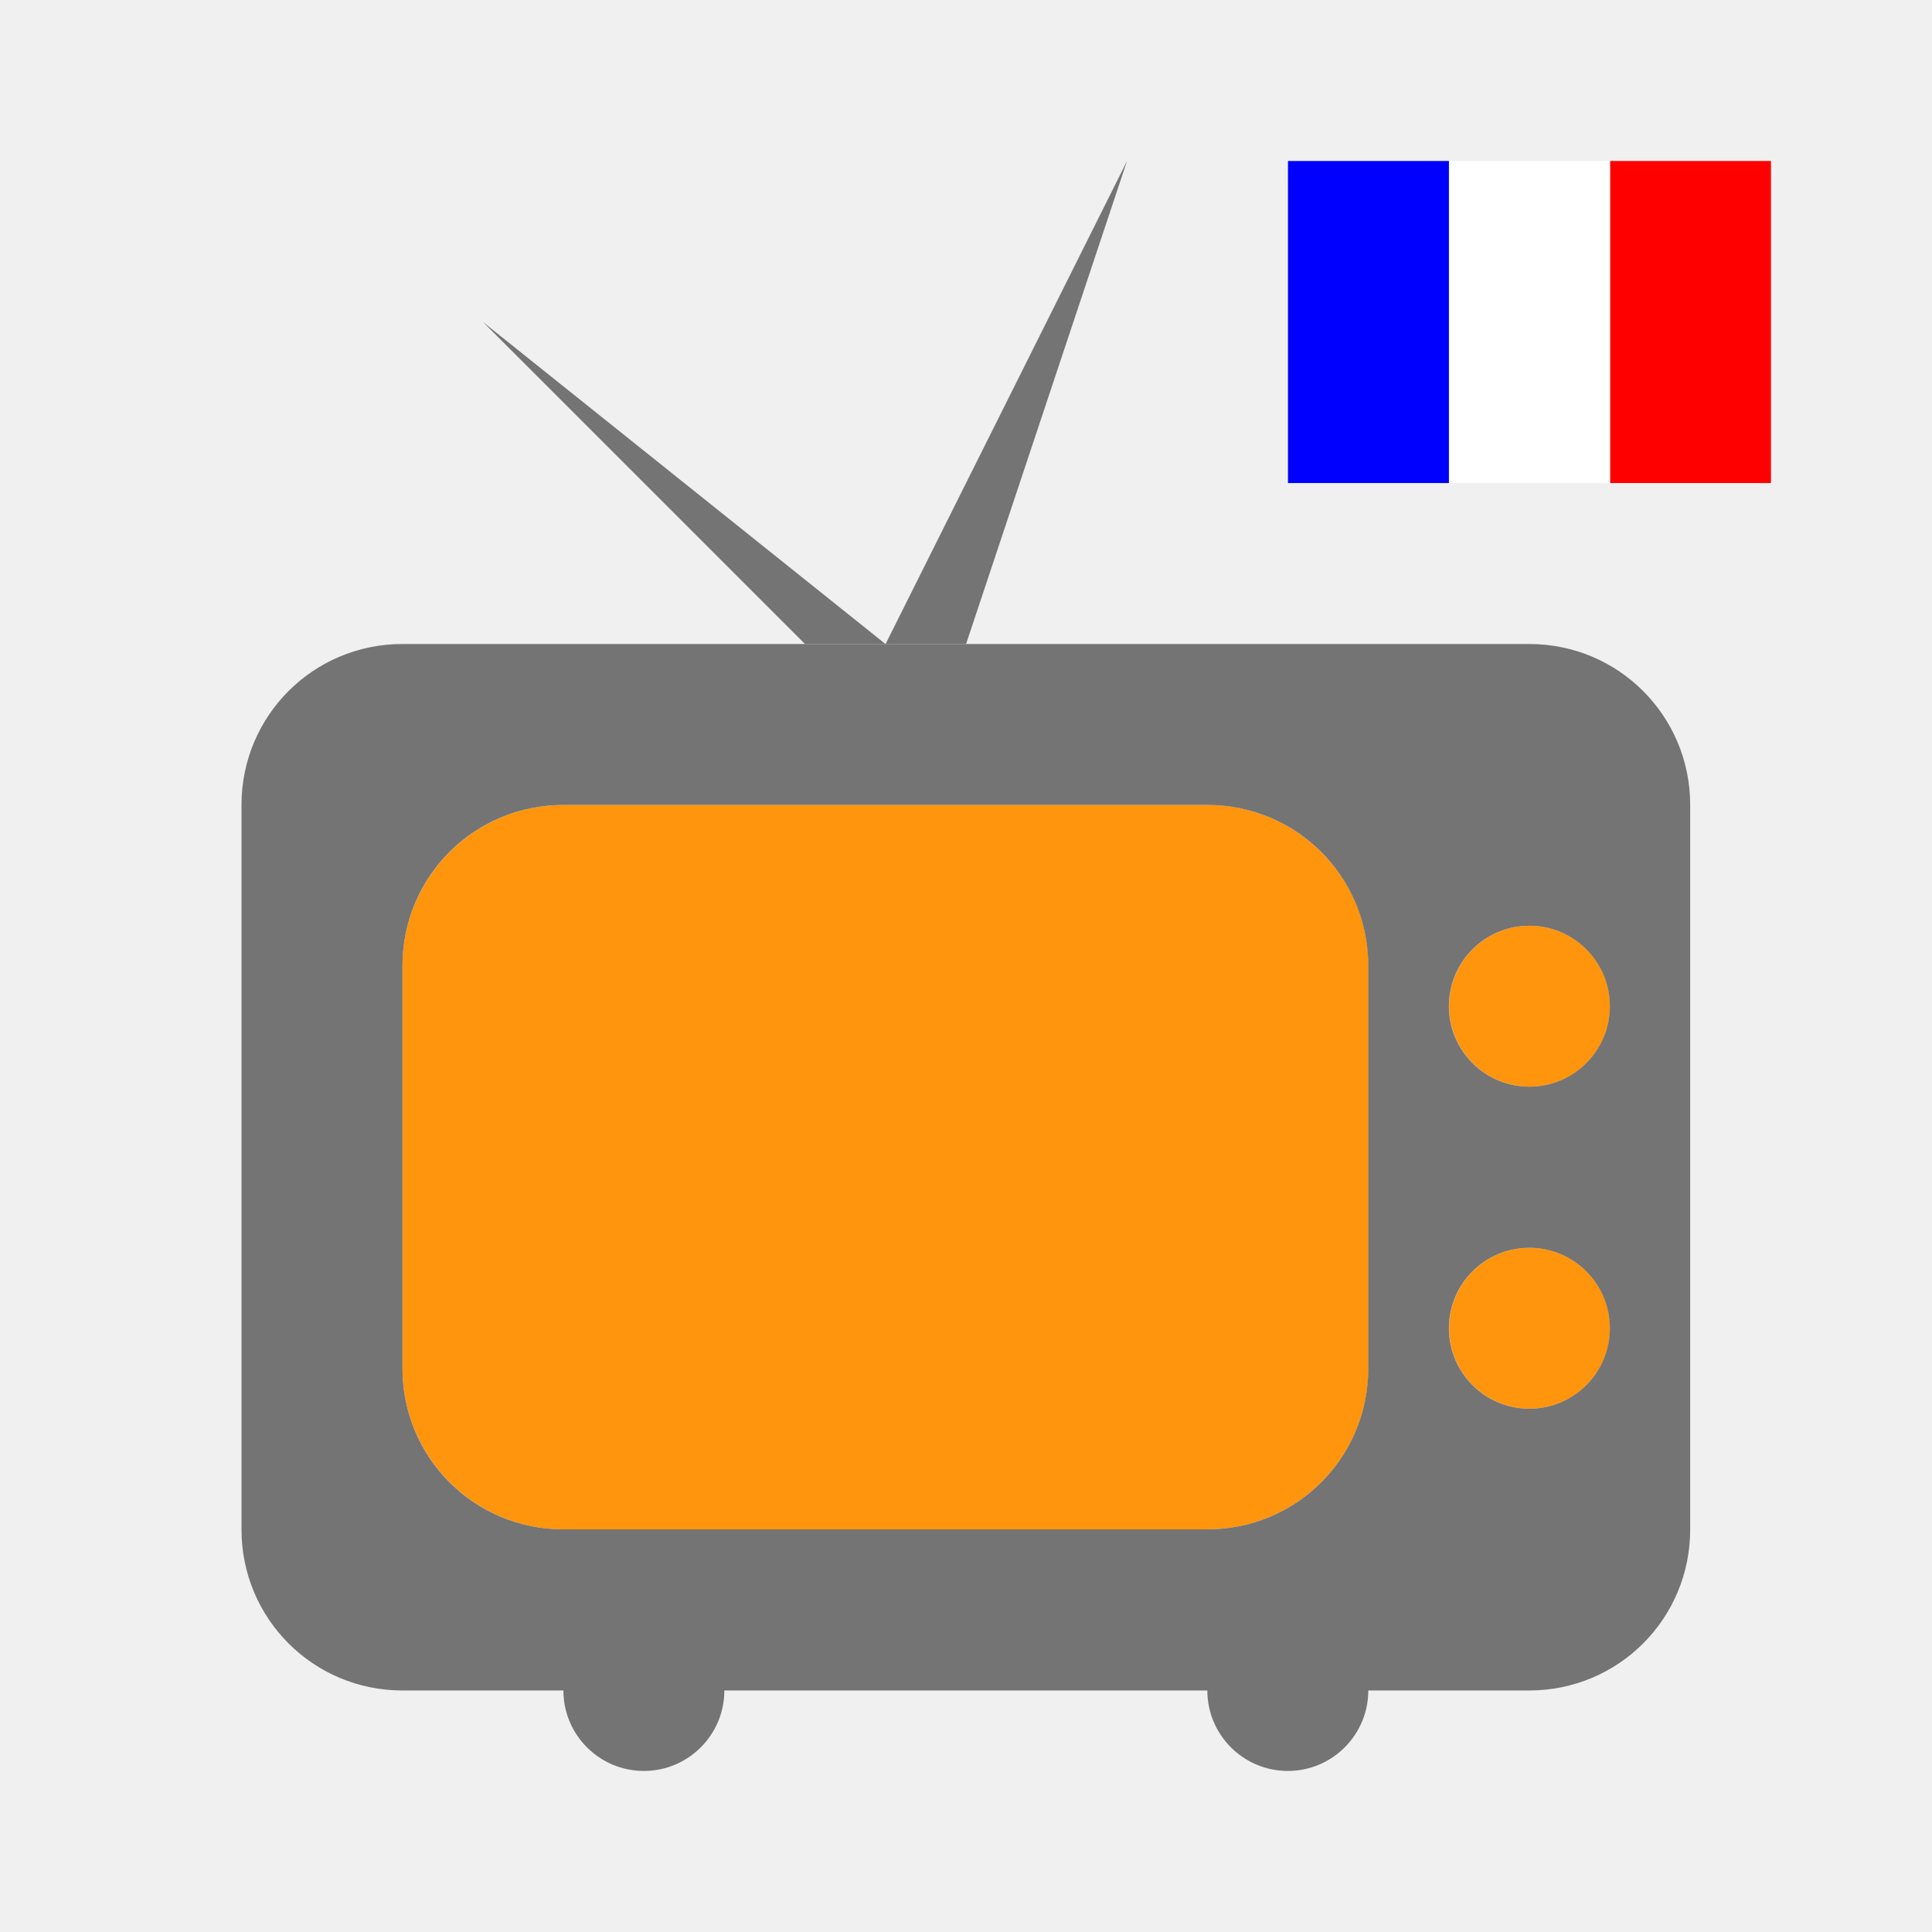
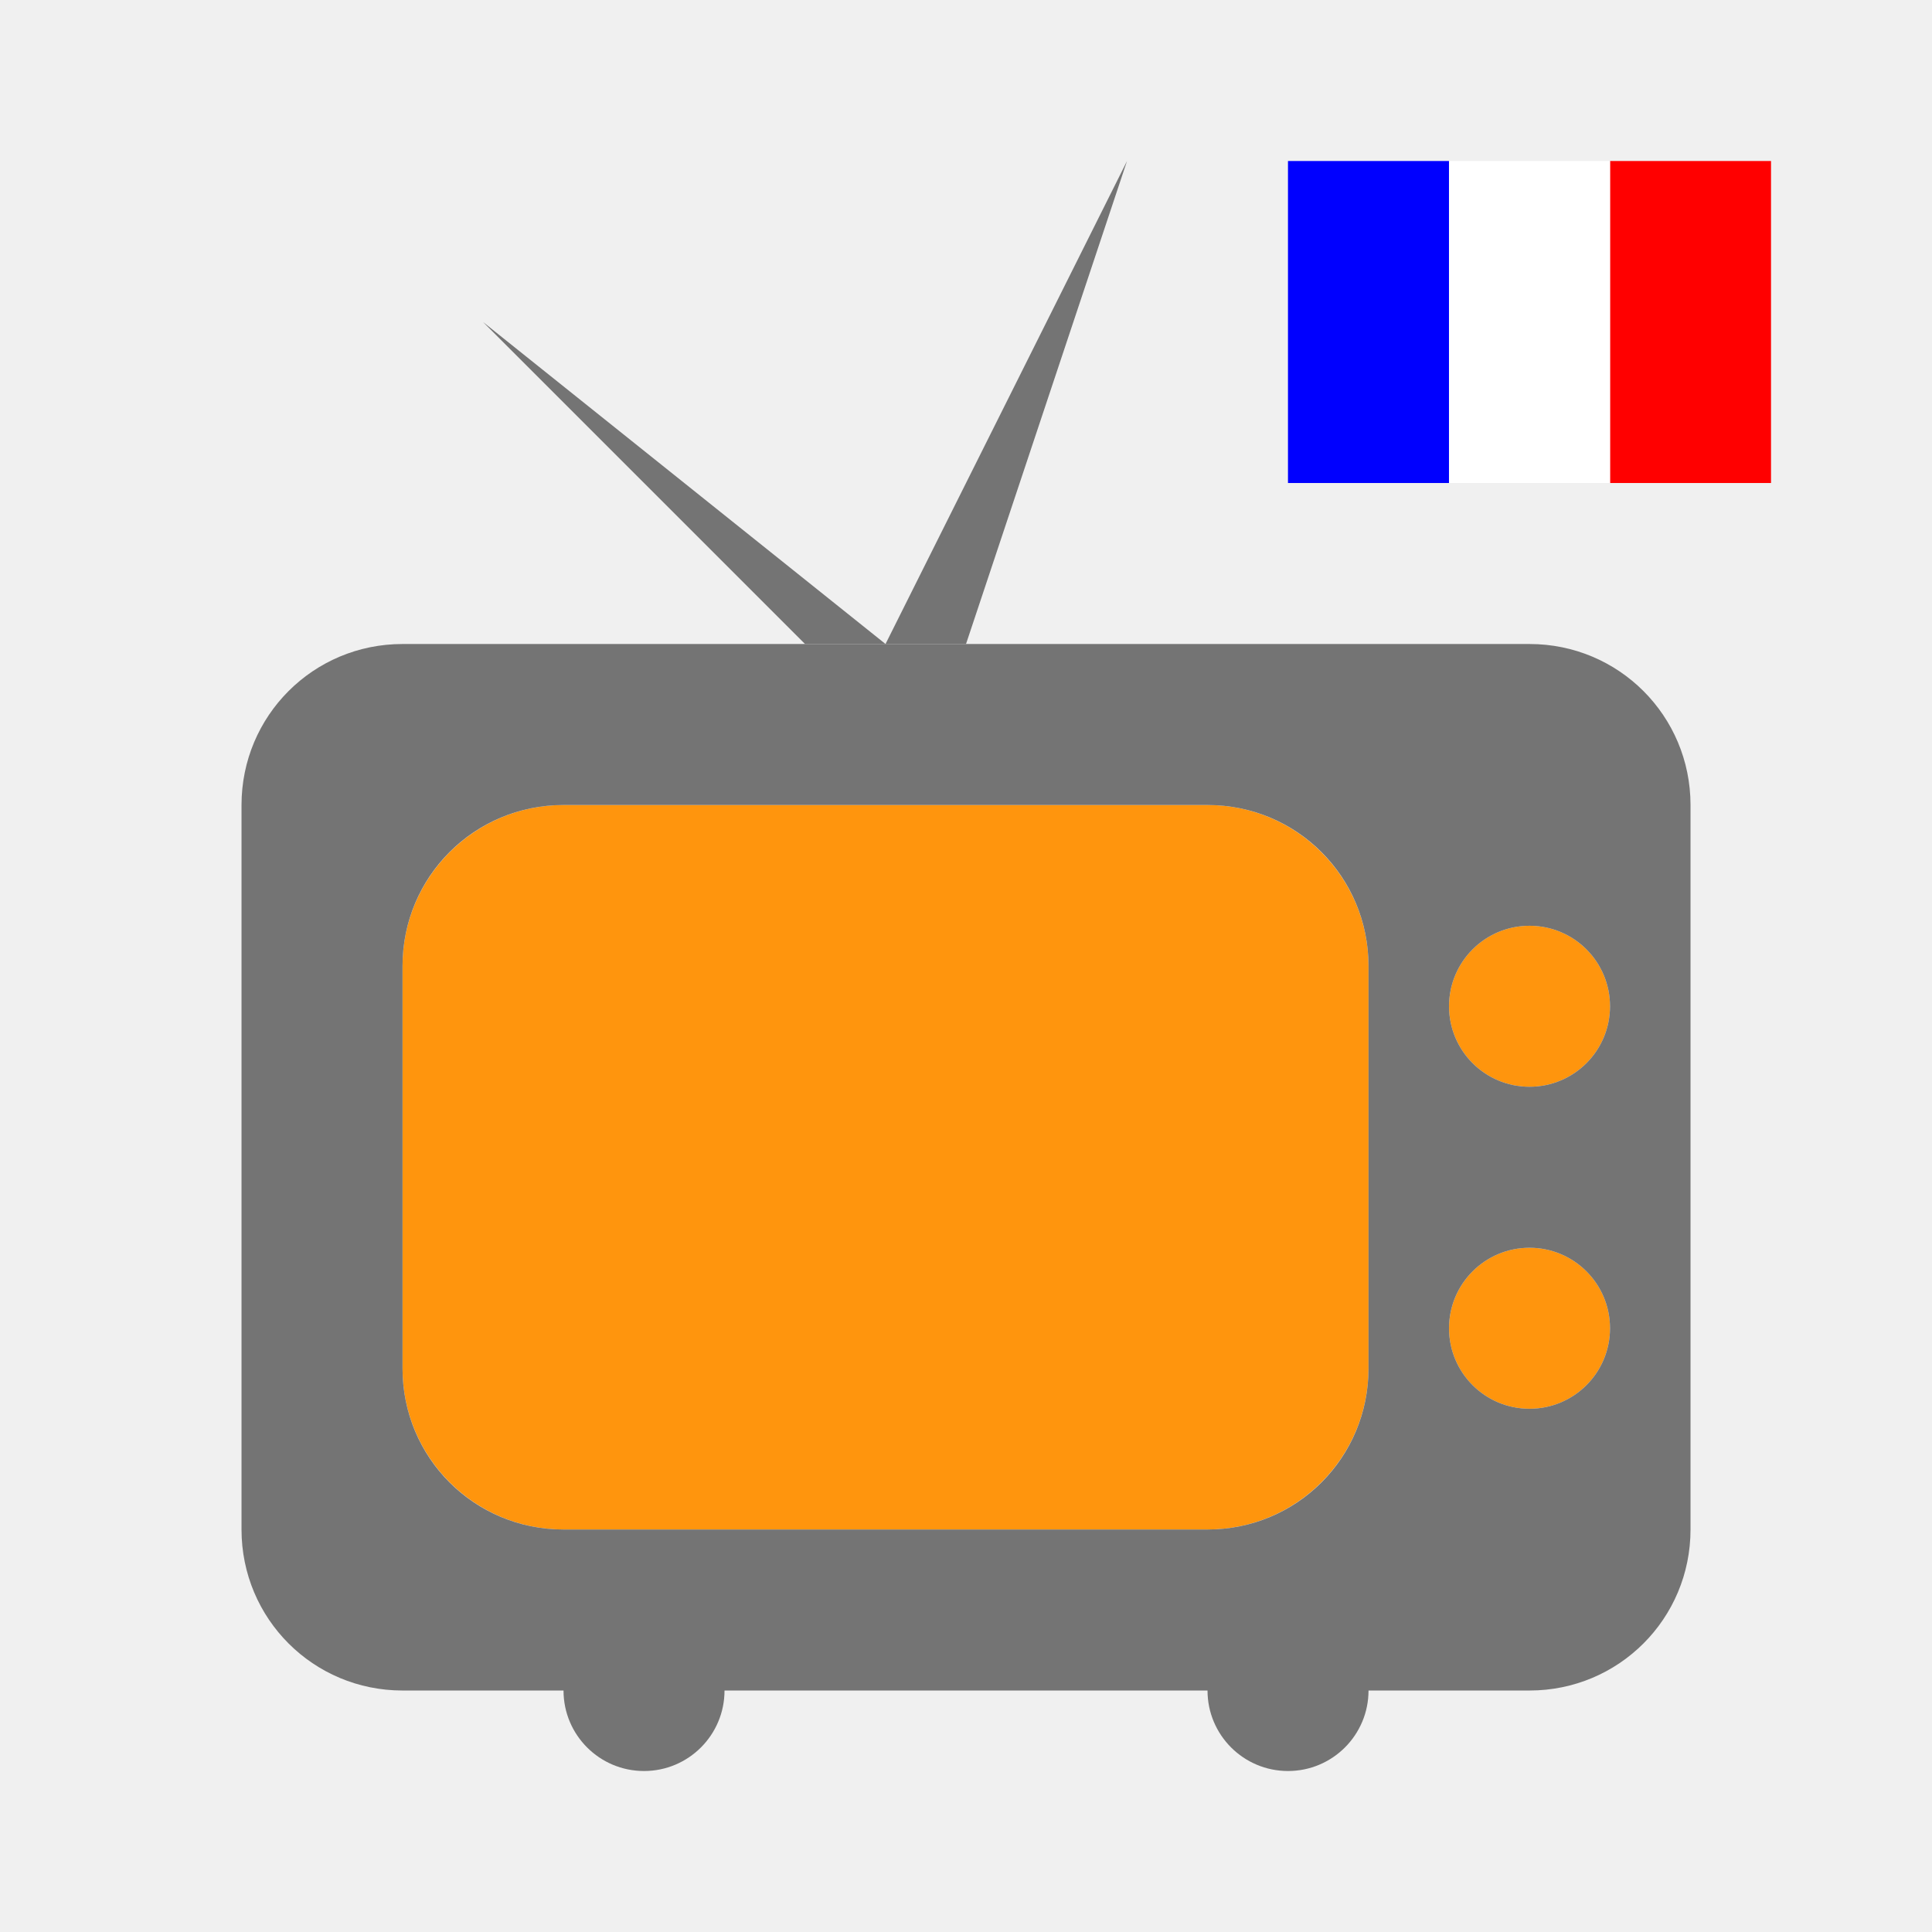
- <svg xmlns="http://www.w3.org/2000/svg" width="48" height="48" viewBox="0 0 12.7 12.7" version="1.1" id="svg5502">
+ <svg xmlns="http://www.w3.org/2000/svg" width="48" height="48" viewBox="0 0 48 48" version="1.1" id="svg5502">
  <defs id="defs5496" />
  <g id="layer1" transform="translate(-96.45953,-120.5607)">
-     <rect style="color:#000000;display:inline;overflow:visible;visibility:visible;opacity:1;fill:#ff950d;fill-opacity:1;fill-rule:evenodd;stroke:none;stroke-width:0.794;stroke-linecap:butt;stroke-linejoin:round;stroke-miterlimit:4;stroke-dasharray:none;stroke-dashoffset:4.2;stroke-opacity:1;marker:none;enable-background:accumulate" id="rect10119" width="6.35" height="4.762" x="99.105" y="125.852" rx="1.058" ry="1.058" />
-     <circle style="color:#000000;display:inline;overflow:visible;visibility:visible;opacity:1;fill:#ff950d;fill-opacity:1;fill-rule:evenodd;stroke:none;stroke-width:0.794;stroke-linecap:butt;stroke-linejoin:round;stroke-miterlimit:4;stroke-dasharray:none;stroke-dashoffset:4.2;stroke-opacity:1;marker:none;enable-background:accumulate" id="path10121" cx="106.514" cy="127.175" r="0.529" />
-     <circle style="color:#000000;display:inline;overflow:visible;visibility:visible;opacity:1;fill:#ff950d;fill-opacity:1;fill-rule:evenodd;stroke:none;stroke-width:0.794;stroke-linecap:butt;stroke-linejoin:round;stroke-miterlimit:4;stroke-dasharray:none;stroke-dashoffset:4.2;stroke-opacity:1;marker:none;enable-background:accumulate" id="path10123" cx="106.514" cy="129.292" r="0.529" />
-     <path style="color:#000000;display:inline;overflow:visible;visibility:visible;opacity:1;fill:#747474;fill-opacity:1;fill-rule:evenodd;stroke:none;stroke-width:0.794;stroke-linecap:butt;stroke-linejoin:round;stroke-miterlimit:4;stroke-dasharray:none;stroke-dashoffset:4.2;stroke-opacity:1;marker:none;enable-background:accumulate" d="m 99.105,124.794 c -0.586,0 -1.058,0.472 -1.058,1.058 v 4.763 c 0,0.586 0.472,1.058 1.058,1.058 h 1.058 c 0,0.292 0.237,0.529 0.529,0.529 0.292,0 0.529,-0.237 0.529,-0.529 h 3.175 c 0,0.292 0.237,0.529 0.529,0.529 0.292,0 0.529,-0.237 0.529,-0.529 h 1.058 c 0.586,0 1.058,-0.472 1.058,-1.058 v -4.763 c 0,-0.586 -0.472,-1.058 -1.058,-1.058 z m 1.058,1.058 h 4.233 c 0.586,0 1.058,0.472 1.058,1.058 v 2.646 c 0,0.586 -0.472,1.058 -1.058,1.058 h -4.233 c -0.586,0 -1.058,-0.472 -1.058,-1.058 v -2.646 c 0,-0.586 0.472,-1.058 1.058,-1.058 z m 6.35,0.794 a 0.529,0.529 0 0 1 0.529,0.529 0.529,0.529 0 0 1 -0.529,0.529 0.529,0.529 0 0 1 -0.529,-0.529 0.529,0.529 0 0 1 0.529,-0.529 z m 0,2.117 a 0.529,0.529 0 0 1 0.529,0.529 0.529,0.529 0 0 1 -0.529,0.529 0.529,0.529 0 0 1 -0.529,-0.529 0.529,0.529 0 0 1 0.529,-0.529 z" id="rect10117" />
-     <path style="display:inline;fill:#747474;fill-opacity:1;fill-rule:evenodd;stroke:none;stroke-width:0.265px;stroke-linecap:butt;stroke-linejoin:miter;stroke-opacity:1" d="m 101.751,124.794 -2.117,-2.117 2.646,2.117 z" id="path10130" />
-     <path id="path10132" d="m 102.81,124.794 1.058,-3.175 -1.587,3.175 z" style="display:inline;fill:#747474;fill-opacity:1;fill-rule:evenodd;stroke:none;stroke-width:0.265px;stroke-linecap:butt;stroke-linejoin:miter;stroke-opacity:1" />
-     <rect style="color:#000000;display:inline;overflow:visible;visibility:visible;opacity:1;fill:#ff0000;fill-opacity:1;fill-rule:evenodd;stroke:none;stroke-width:0.794;stroke-linecap:butt;stroke-linejoin:round;stroke-miterlimit:4;stroke-dasharray:none;stroke-dashoffset:4.2;stroke-opacity:1;marker:none;enable-background:accumulate" id="rect10134" width="1.058" height="2.117" x="107.043" y="121.619" rx="0" ry="0" />
-     <rect ry="0" rx="0" y="121.619" x="105.985" height="2.117" width="1.058" id="rect10138" style="color:#000000;display:inline;overflow:visible;visibility:visible;opacity:1;fill:#ffffff;fill-opacity:1;fill-rule:evenodd;stroke:none;stroke-width:0.794;stroke-linecap:butt;stroke-linejoin:round;stroke-miterlimit:4;stroke-dasharray:none;stroke-dashoffset:4.2;stroke-opacity:1;marker:none;enable-background:accumulate" />
-     <rect style="color:#000000;display:inline;overflow:visible;visibility:visible;opacity:1;fill:#0000ff;fill-opacity:1;fill-rule:evenodd;stroke:none;stroke-width:0.794;stroke-linecap:butt;stroke-linejoin:round;stroke-miterlimit:4;stroke-dasharray:none;stroke-dashoffset:4.2;stroke-opacity:1;marker:none;enable-background:accumulate" id="rect10140" width="1.058" height="2.117" x="104.926" y="121.619" rx="0" ry="0" />
+     <rect style="color:#000000;display:inline;overflow:visible;visibility:visible;opacity:1;fill:#ff950d;fill-opacity:1;fill-rule:evenodd;stroke:none;stroke-width:3;stroke-linecap:butt;stroke-linejoin:round;stroke-miterlimit:4;stroke-dasharray:none;stroke-dashoffset:4.2;stroke-opacity:1;marker:none;enable-background:accumulate" id="rect10119" width="24" height="18" x="106.46" y="140.561" rx="4" ry="4" />
+     <ellipse style="color:#000000;display:inline;overflow:visible;visibility:visible;opacity:1;fill:#ff950d;fill-opacity:1;fill-rule:evenodd;stroke:none;stroke-width:3;stroke-linecap:butt;stroke-linejoin:round;stroke-miterlimit:4;stroke-dasharray:none;stroke-dashoffset:4.2;stroke-opacity:1;marker:none;enable-background:accumulate" id="path10121" cx="134.46" cy="145.561" rx="2" ry="2" />
+     <ellipse style="color:#000000;display:inline;overflow:visible;visibility:visible;opacity:1;fill:#ff950d;fill-opacity:1;fill-rule:evenodd;stroke:none;stroke-width:3;stroke-linecap:butt;stroke-linejoin:round;stroke-miterlimit:4;stroke-dasharray:none;stroke-dashoffset:4.2;stroke-opacity:1;marker:none;enable-background:accumulate" id="path10123" cx="134.46" cy="153.561" rx="2" ry="2" />
+     <path style="color:#000000;display:inline;overflow:visible;visibility:visible;opacity:1;fill:#747474;fill-opacity:1;fill-rule:evenodd;stroke:none;stroke-width:3;stroke-linecap:butt;stroke-linejoin:round;stroke-miterlimit:4;stroke-dasharray:none;stroke-dashoffset:4.2;stroke-opacity:1;marker:none;enable-background:accumulate" d="m 106.46,136.561 c -2.216,0 -4,1.784 -4,4 v 18 c 0,2.216 1.784,4 4,4 h 4 c 0,1.105 0.895,2 2,2 1.105,0 2,-0.895 2,-2 h 12 c 0,1.105 0.895,2 2,2 1.105,0 2,-0.895 2,-2 h 4 c 2.216,0 4,-1.784 4,-4 v -18 c 0,-2.216 -1.784,-4 -4,-4 z m 4,4 h 16 c 2.216,0 4,1.784 4,4 v 10 c 0,2.216 -1.784,4 -4,4 h -16 c -2.216,0 -4,-1.784 -4,-4 v -10 c 0,-2.216 1.784,-4 4,-4 z m 24,3 a 2,2 0 0 1 2,2 2,2 0 0 1 -2,2 2,2 0 0 1 -2,-2 2,2 0 0 1 2,-2 z m 0,8 a 2,2 0 0 1 2,2 2,2 0 0 1 -2,2 2,2 0 0 1 -2,-2 2,2 0 0 1 2,-2 z" id="rect10117" />
+     <path style="display:inline;fill:#747474;fill-opacity:1;fill-rule:evenodd;stroke:none;stroke-width:1px;stroke-linecap:butt;stroke-linejoin:miter;stroke-opacity:1" d="m 116.46,136.561 -8,-8 10,8 z" id="path10130" />
+     <path id="path10132" d="m 120.46,136.561 4,-12 -6,12 z" style="display:inline;fill:#747474;fill-opacity:1;fill-rule:evenodd;stroke:none;stroke-width:1px;stroke-linecap:butt;stroke-linejoin:miter;stroke-opacity:1" />
+     <rect style="color:#000000;display:inline;overflow:visible;visibility:visible;opacity:1;fill:#ff0000;fill-opacity:1;fill-rule:evenodd;stroke:none;stroke-width:3;stroke-linecap:butt;stroke-linejoin:round;stroke-miterlimit:4;stroke-dasharray:none;stroke-dashoffset:4.2;stroke-opacity:1;marker:none;enable-background:accumulate" id="rect10134" width="4" height="8" x="136.46" y="124.561" rx="0" ry="0" />
+     <rect ry="0" rx="0" y="124.561" x="132.46" height="8" width="4" id="rect10138" style="color:#000000;display:inline;overflow:visible;visibility:visible;opacity:1;fill:#ffffff;fill-opacity:1;fill-rule:evenodd;stroke:none;stroke-width:3;stroke-linecap:butt;stroke-linejoin:round;stroke-miterlimit:4;stroke-dasharray:none;stroke-dashoffset:4.2;stroke-opacity:1;marker:none;enable-background:accumulate" />
+     <rect style="color:#000000;display:inline;overflow:visible;visibility:visible;opacity:1;fill:#0000ff;fill-opacity:1;fill-rule:evenodd;stroke:none;stroke-width:3;stroke-linecap:butt;stroke-linejoin:round;stroke-miterlimit:4;stroke-dasharray:none;stroke-dashoffset:4.2;stroke-opacity:1;marker:none;enable-background:accumulate" id="rect10140" width="4" height="8" x="128.459" y="124.561" rx="0" ry="0" />
  </g>
</svg>
